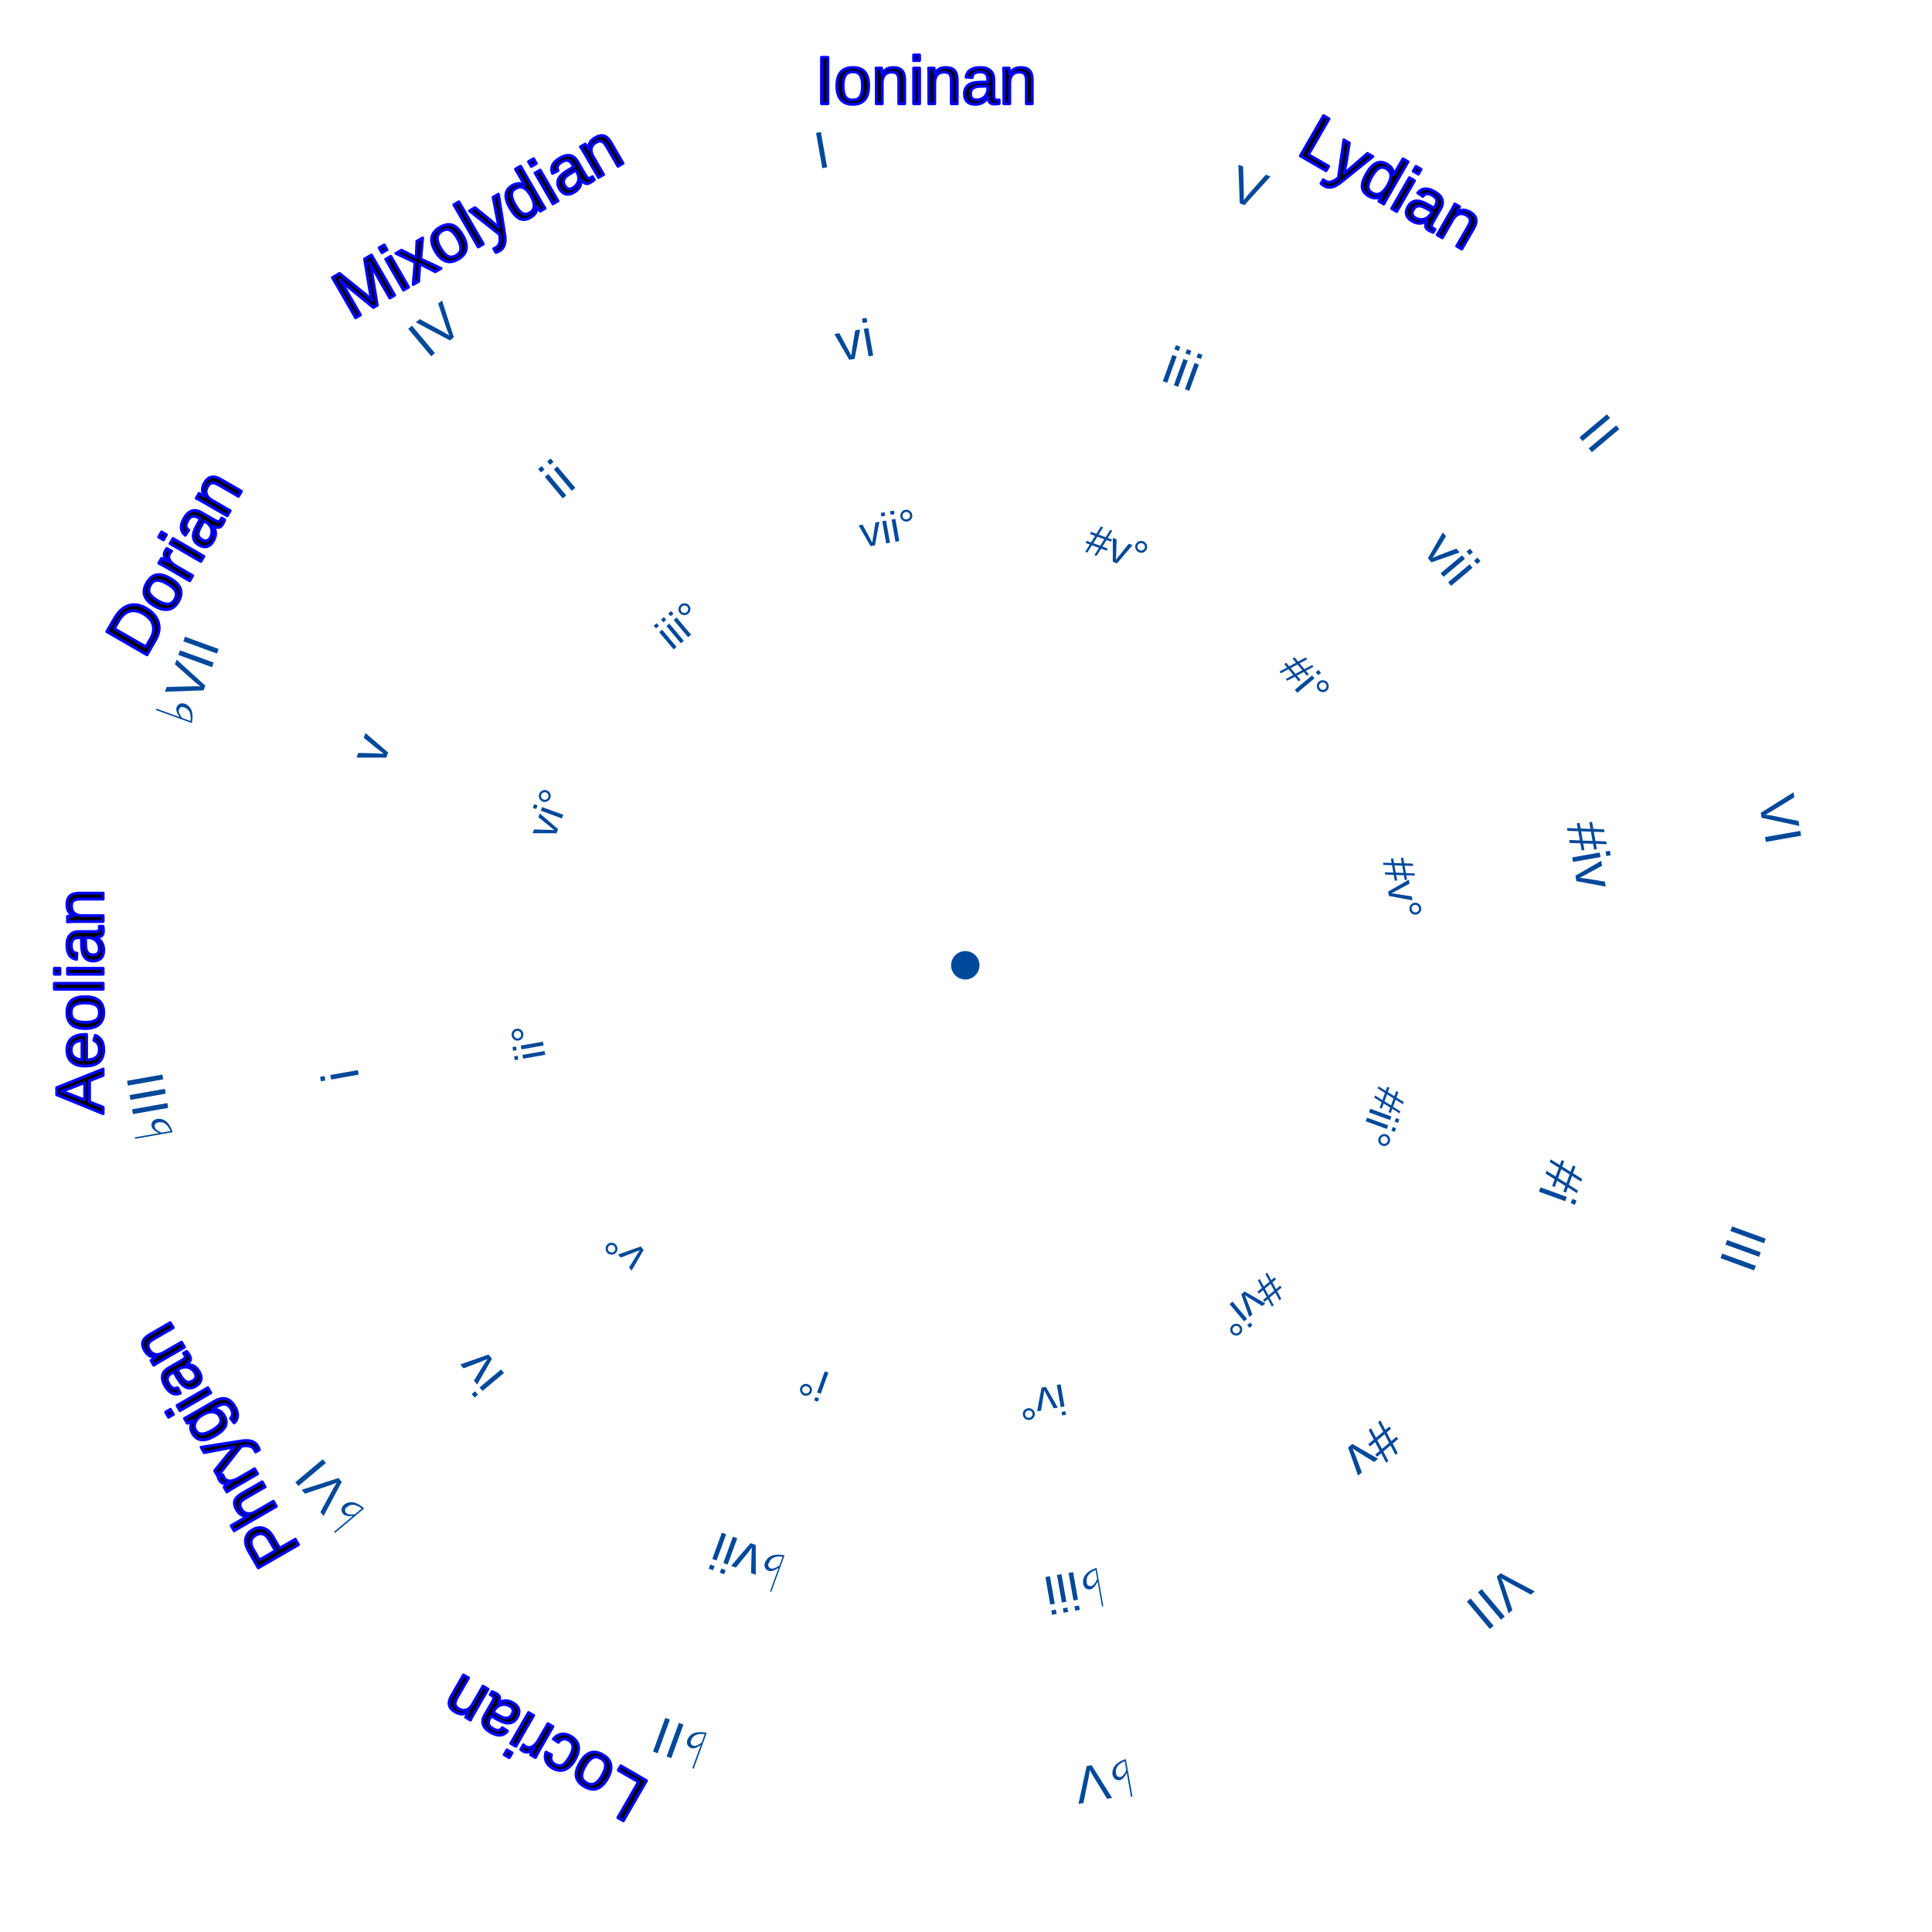
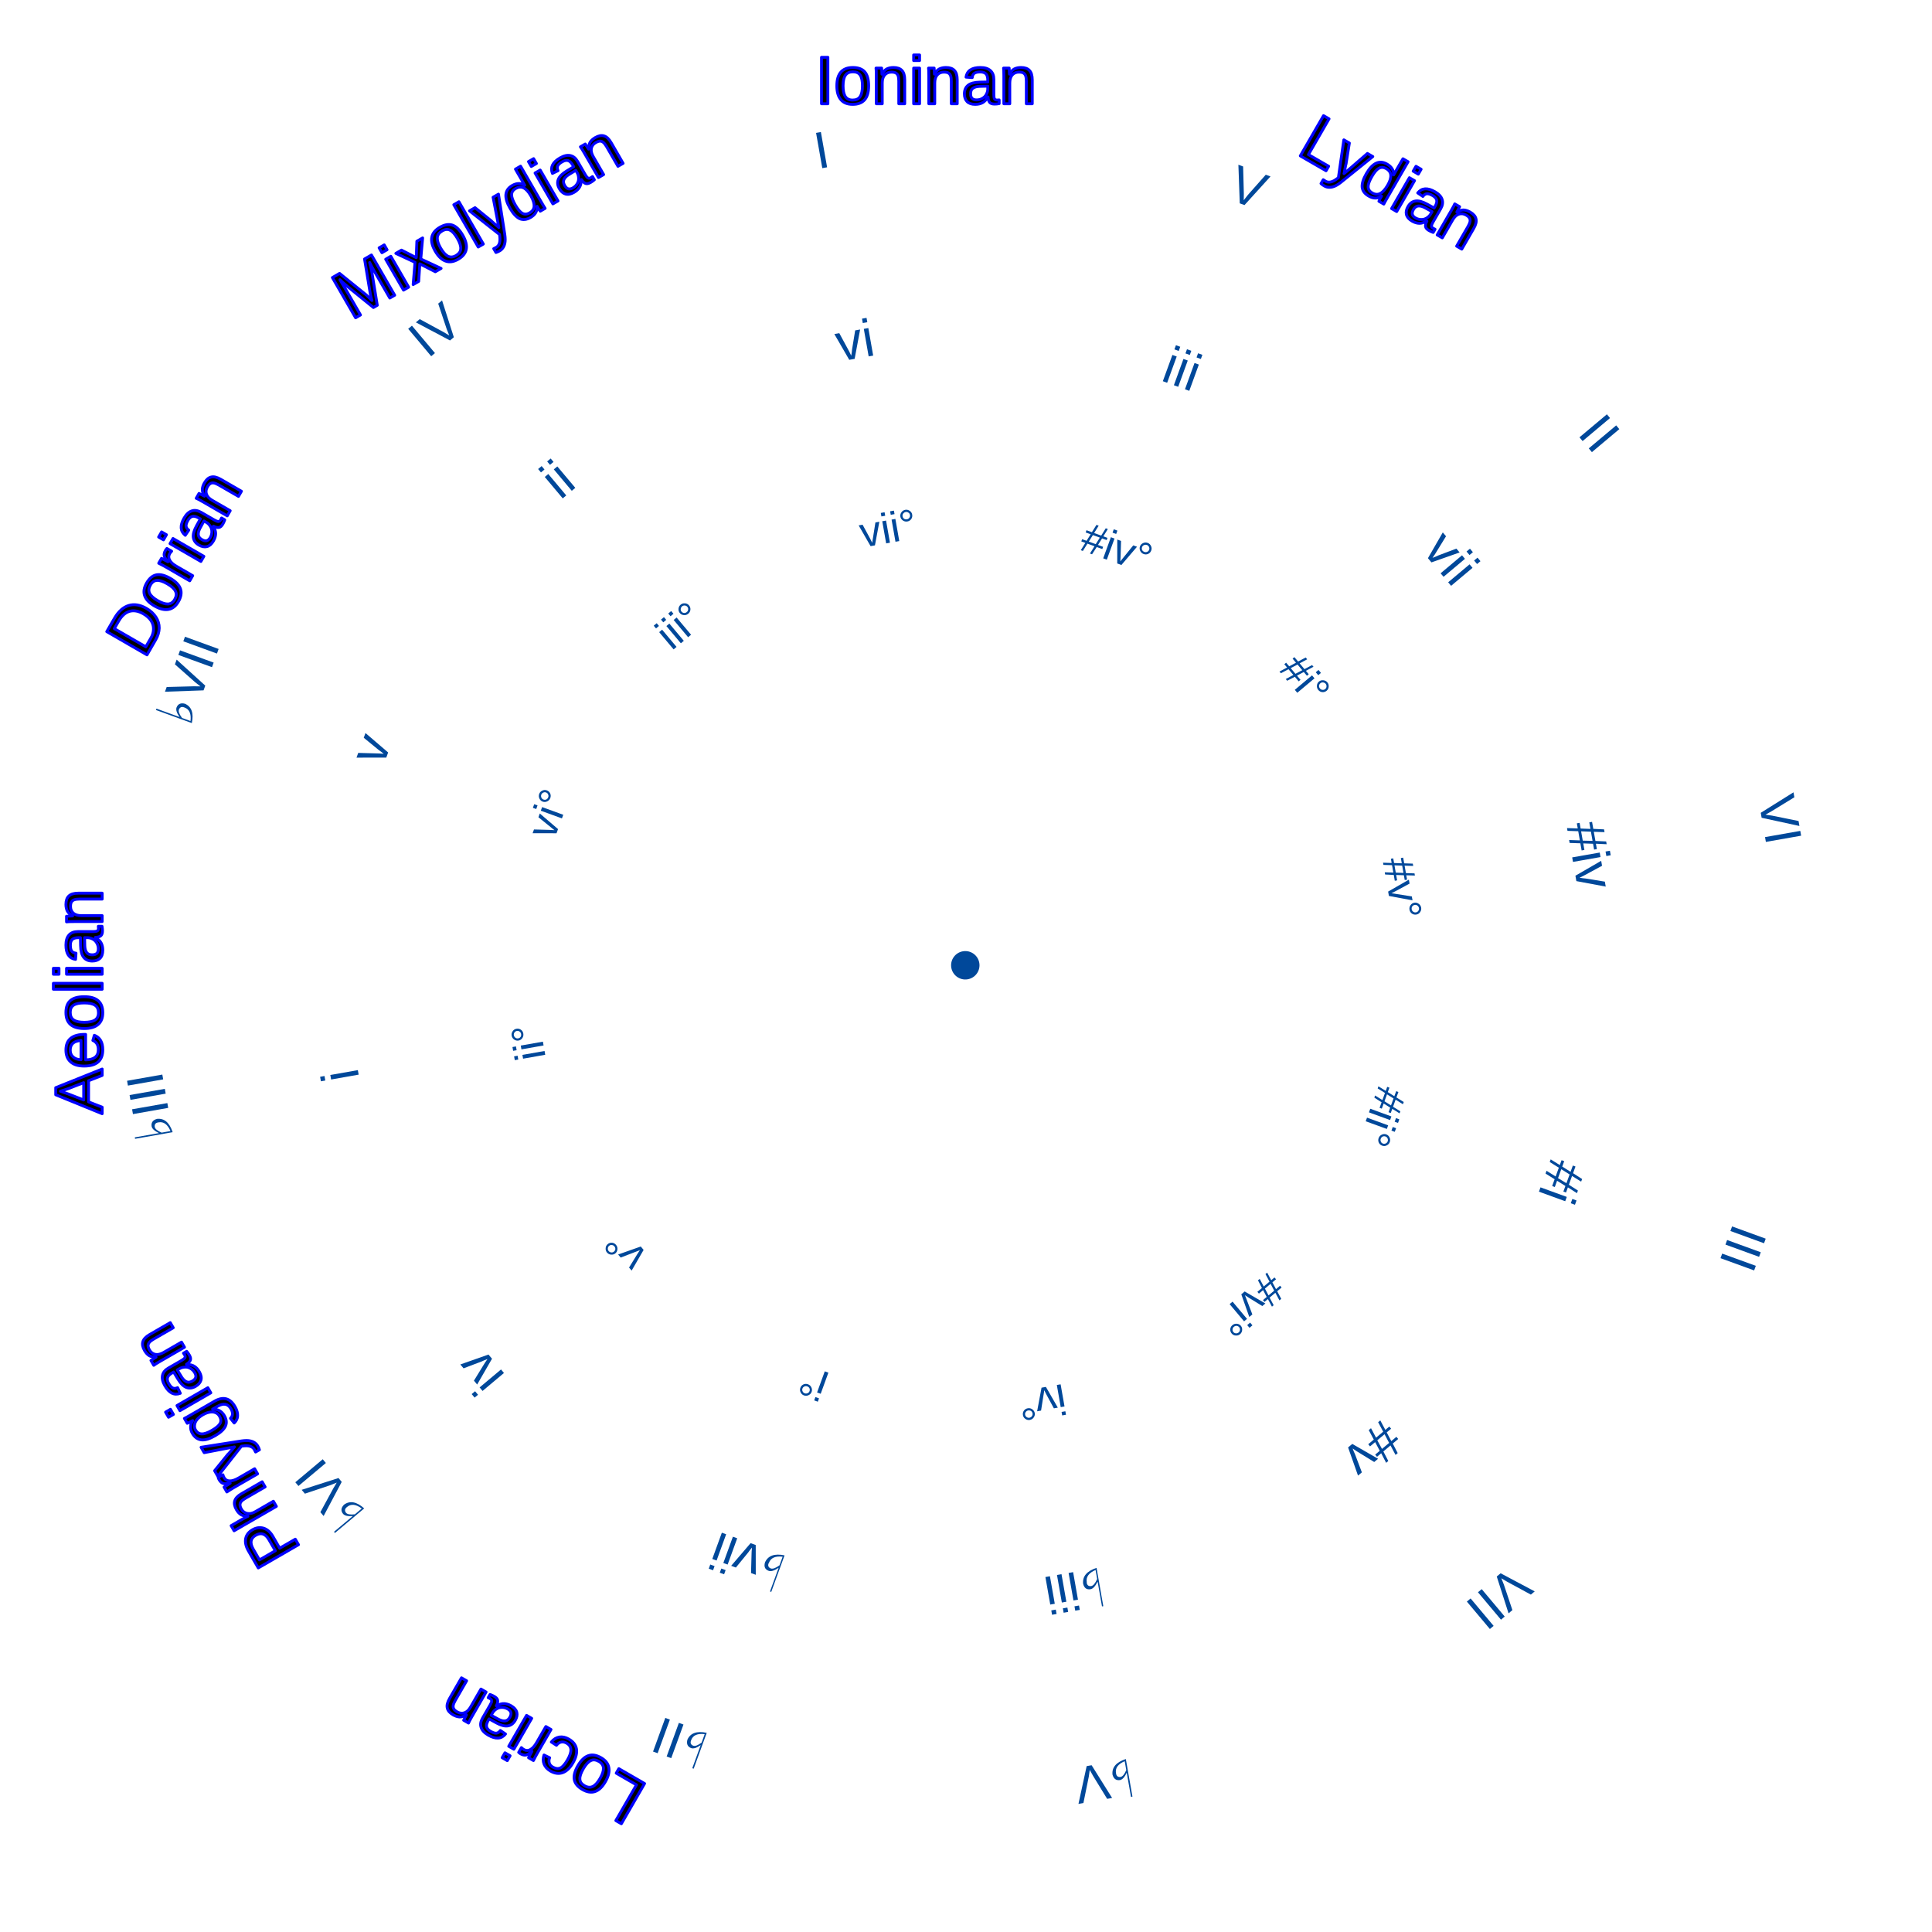
<svg xmlns="http://www.w3.org/2000/svg" width="198mm" height="198mm" viewBox="-100 -100 200 200" version="1.1" id="svg72">
  <style id="style1">
    .seg {
      stroke: #000000;
      stroke-width: 1;
      stroke-linejoin: round;
      stroke-linecap: round;
    }
    text {
      font-family: Arial, sans-serif;
      fill: #000000;
      text-anchor: middle;
      dominant-baseline: middle;
    }
  </style>
  <defs id="defs1">
    <path id="sector90" d="M 0,0 L 0,-90 A 90,90 0 0 1 45,-77.942 Z" />
    <path id="sector70" d="M 0,0 L 0,-70 A 70,70 0 0 1 35,-60.622 Z" />
    <path id="sector50" d="M 0,0 L 0,-50 A 50,50 0 0 1 25,-43.301 Z" />
  </defs>
  <g id="g151" transform="matrix(0.98,0,0,0.98,-0.07394486,-0.07483462)">
-     <text xml:space="preserve" style="font-style:normal;font-variant:normal;font-weight:normal;font-stretch:normal;font-size:7.127px;font-family:Arial;-inkscape-font-specification:Arial;fill:#000000;fill-opacity:1;fill-rule:evenodd;stroke:#0000ff;stroke-width:0.303;stroke-linecap:round;stroke-linejoin:round;stroke-dasharray:none;stroke-opacity:1" x="1.143" y="-93.093" id="text56-0-1-4" transform="rotate(-90)">
-       <tspan id="tspan56-0-6-7" style="stroke:#0000ff;stroke-width:0.303;stroke-opacity:1" x="1.143" y="-93.093">Aeolian</tspan>
+     <text xml:space="preserve" style="font-style:normal;font-variant:normal;font-weight:normal;font-stretch:normal;font-size:7.127px;font-family:Arial;-inkscape-font-specification:Arial;fill:#000000;fill-opacity:1;fill-rule:evenodd;stroke:#0000ff;stroke-width:0.303;stroke-linecap:round;stroke-linejoin:round;stroke-dasharray:none;stroke-opacity:1" x="1.143" y="-93.196" id="text56-0-1-4" transform="rotate(-90)">
+       <tspan id="tspan56-0-6-7" style="stroke:#0000ff;stroke-width:0.303;stroke-opacity:1" x="1.143" y="-93.196">Aeolian</tspan>
    </text>
    <text xml:space="preserve" style="font-style:normal;font-variant:normal;font-weight:normal;font-stretch:normal;font-size:7.127px;font-family:Arial;-inkscape-font-specification:Arial;fill:#000000;fill-opacity:1;fill-rule:evenodd;stroke:#0000ff;stroke-width:0.303;stroke-linecap:round;stroke-linejoin:round;stroke-dasharray:none;stroke-opacity:1" x="0.048" y="-93.275" id="text56-7-2-2" transform="rotate(-60)">
      <tspan id="tspan56-3-0-0" style="stroke:#0000ff;stroke-width:0.303;stroke-opacity:1" x="0.048" y="-93.275">Dorian</tspan>
    </text>
    <text xml:space="preserve" style="font-style:normal;font-variant:normal;font-weight:normal;font-stretch:normal;font-size:7.127px;font-family:Arial;-inkscape-font-specification:Arial;fill:#000000;fill-opacity:1;fill-rule:evenodd;stroke:#0000ff;stroke-width:0.303;stroke-linecap:round;stroke-linejoin:round;stroke-dasharray:none;stroke-opacity:1" x="2.641" y="-93.761" id="text56-8-8-6" transform="rotate(30)">
      <tspan id="tspan56-9-5-9" style="stroke:#0000ff;stroke-width:0.303;stroke-opacity:1" x="2.641" y="-93.761">Lydian</tspan>
    </text>
    <text xml:space="preserve" style="font-style:normal;font-variant:normal;font-weight:normal;font-stretch:normal;font-size:7.127px;font-family:Arial;-inkscape-font-specification:Arial;fill:#000000;fill-opacity:1;fill-rule:evenodd;stroke:#0000ff;stroke-width:0.303;stroke-linecap:round;stroke-linejoin:round;stroke-dasharray:none;stroke-opacity:1" x="0.8" y="-93.027" id="text56-04-4">
      <tspan id="tspan56-8-6" style="stroke:#0000ff;stroke-width:0.303;stroke-opacity:1" x="0.8" y="-93.027">Ioninan</tspan>
    </text>
    <circle cx="0.001" cy="0.001" r="1.5" fill="#000000" id="circle37-4" style="fill:#00489a;fill-opacity:1;stroke:none;stroke-opacity:1" transform="rotate(-10)" />
    <text font-size="5.5px" id="text37" style="fill:#00489a;fill-opacity:1;stroke:none;stroke-width:0.5;stroke-opacity:1" x="0.01" y="-87.107" transform="rotate(-10)">I</text>
    <text font-size="5.5px" id="text38" style="fill:#00489a;fill-opacity:1;stroke:none;stroke-width:0.5;stroke-opacity:1" x="-0.008" y="-87.108" transform="rotate(20)">V</text>
    <text font-size="5.5px" id="text39" style="fill:#00489a;fill-opacity:1;stroke:none;stroke-width:0.5;stroke-opacity:1" x="0.01" y="-87.108" transform="rotate(50)">II</text>
    <text font-size="5.5px" id="text40" style="fill:#00489a;fill-opacity:1;stroke:none;stroke-width:0.5;stroke-opacity:1" x="-0.234" y="-87.109" transform="rotate(80)">VI</text>
    <text font-size="5.5px" id="text41" style="fill:#00489a;fill-opacity:1;stroke:none;stroke-width:0.5;stroke-opacity:1" x="0.01" y="-87.109" transform="rotate(110)">III</text>
    <text font-size="5.5px" id="text42" style="fill:#00489a;fill-opacity:1;stroke:none;stroke-width:0.5;stroke-opacity:1" x="-0.235" y="-87.109" transform="rotate(140)">VII</text>
    <text font-size="5.5px" id="text43" style="fill:#00489a;fill-opacity:1;stroke:none;stroke-width:0.5;stroke-opacity:1" x="0.508" y="-87.095" transform="rotate(170)">♭V</text>
    <text font-size="5.5px" id="text44" style="fill:#00489a;fill-opacity:1;stroke:none;stroke-width:0.5;stroke-opacity:1" x="0.274" y="-87.106" transform="rotate(-160)">♭II</text>
    <text font-size="5.5px" id="text45" style="fill:#00489a;fill-opacity:1;stroke:none;stroke-width:0.5;stroke-opacity:1" x="0.274" y="-87.097" transform="rotate(-130)">♭VI</text>
    <text font-size="5.5px" id="text46" style="fill:#00489a;fill-opacity:1;stroke:none;stroke-width:0.5;stroke-opacity:1" x="0.283" y="-87.094" transform="rotate(-100)">♭III</text>
    <text font-size="5.5px" id="text47" style="fill:#00489a;fill-opacity:1;stroke:none;stroke-width:0.5;stroke-opacity:1" x="0.275" y="-87.105" transform="rotate(-70)">♭VII</text>
    <text font-size="5.5px" id="text48" style="fill:#00489a;fill-opacity:1;stroke:none;stroke-width:0.5;stroke-opacity:1" x="0.235" y="-87.107" transform="rotate(-40)">IV</text>
    <text font-size="5.6px" id="text49" style="fill:#00489a;fill-opacity:1;stroke:none;stroke-width:0.8;stroke-opacity:1" x="-0.038" y="-66.703" transform="rotate(-10)">vi</text>
    <text font-size="5.6px" id="text50" style="fill:#00489a;fill-opacity:1;stroke:none;stroke-width:0.8;stroke-opacity:1" x="-9.167572e-05" y="-66.703" transform="rotate(20)">iii</text>
    <text font-size="5.6px" id="text51" style="fill:#00489a;fill-opacity:1;stroke:none;stroke-width:0.8;stroke-opacity:1" x="0.022" y="-66.669" transform="rotate(50)">vii</text>
    <text font-size="5.6px" id="text52" style="fill:#00489a;fill-opacity:1;stroke:none;stroke-width:0.8;stroke-opacity:1" x="-0" y="-66.704" transform="rotate(80)">#iv</text>
    <text font-size="5.6px" id="text53" style="fill:#00489a;fill-opacity:1;stroke:none;stroke-width:0.8;stroke-opacity:1" x="-0.047" y="-66.709" transform="rotate(110)">#i</text>
    <text font-size="5.6px" id="text54" style="fill:#00489a;fill-opacity:1;stroke:none;stroke-width:0.8;stroke-opacity:1" x="-0.068" y="-66.597" transform="rotate(140)">#v</text>
    <text font-size="5.6px" id="text55" style="fill:#00489a;fill-opacity:1;stroke:none;stroke-width:0.8;stroke-opacity:1" x="0.087" y="-66.701" transform="rotate(170)">♭iii</text>
    <text font-size="5.6px" id="text56" style="fill:#00489a;fill-opacity:1;stroke:none;stroke-width:0.8;stroke-opacity:1" x="0.084" y="-66.704" transform="rotate(-160)">♭vii</text>
    <text font-size="5.6px" id="text57" style="fill:#00489a;fill-opacity:1;stroke:none;stroke-width:0.8;stroke-opacity:1" x="-0.022" y="-66.6" transform="rotate(-130)">iv</text>
    <text font-size="5.6px" id="text58" style="fill:#00489a;fill-opacity:1;stroke:none;stroke-width:0.8;stroke-opacity:1" x="-0.002" y="-66.703" transform="rotate(-100)">i</text>
    <text font-size="5.6px" id="text59" style="fill:#00489a;fill-opacity:1;stroke:none;stroke-width:0.8;stroke-opacity:1" x="0" y="-66.565" transform="rotate(-70)">v</text>
    <text font-size="5.6px" id="text60" style="fill:#00489a;fill-opacity:1;stroke:none;stroke-width:0.8;stroke-opacity:1" x="-0.001" y="-66.703" transform="rotate(-40)">ii</text>
    <text font-size="4.5px" id="text61" style="fill:#00489a;fill-opacity:1;stroke:none;stroke-width:0.9;stroke-opacity:1" x="-0.013" y="-46.617" transform="rotate(-10)">vii°</text>
-     <text font-size="4.5px" id="text62" dx="0 0 0" style="fill:#00489a;fill-opacity:1;stroke:none;stroke-width:0.9;stroke-opacity:1" x="-0.036" y="-46.654" transform="rotate(20)">#v°</text>
+     <text font-size="4.5px" id="text62" dx="0 0 0 0" style="fill:#00489a;fill-opacity:1;stroke:none;stroke-width:0.9;stroke-opacity:1" x="-0.036" y="-46.654" transform="rotate(20)">#iv°</text>
    <text font-size="4.5px" id="text63" style="fill:#00489a;fill-opacity:1;stroke:none;stroke-width:0.9;stroke-opacity:1" x="-0.064" y="-46.644" transform="rotate(50)">#i°</text>
    <text font-size="4.5px" id="text64" style="fill:#00489a;fill-opacity:1;stroke:none;stroke-width:0.9;stroke-opacity:1" x="-0.013" y="-46.616" transform="rotate(80)">#v°</text>
    <text font-size="4.5px" id="text65" style="fill:#00489a;fill-opacity:1;stroke:none;stroke-width:0.9;stroke-opacity:1" x="-0.04" y="-46.662" transform="rotate(110)">#ii°</text>
    <text font-size="4.5px" id="text66" style="fill:#00489a;fill-opacity:1;stroke:none;stroke-width:0.9;stroke-opacity:1" x="-0.065" y="-46.645" transform="rotate(140)">#vi°</text>
    <text font-size="4.5px" id="text67" dx="0 0 0" style="fill:#00489a;fill-opacity:1;stroke:none;stroke-width:0.9;stroke-opacity:1" y="-46.619" x="-0.001" transform="rotate(170)">iv°</text>
    <text font-size="4.5px" id="text68" style="fill:#00489a;fill-opacity:1;stroke:none;stroke-width:0.9;stroke-opacity:1" x="-0.025" y="-46.66" transform="rotate(-160)">i°</text>
    <text font-size="4.5px" id="text69" style="fill:#00489a;fill-opacity:1;stroke:none;stroke-width:0.9;stroke-opacity:1" x="-0.041" y="-46.633" transform="rotate(-130)">v°</text>
    <text font-size="4.5px" id="text70" style="fill:#00489a;fill-opacity:1;stroke:none;stroke-width:0.9;stroke-opacity:1" x="-0.001" y="-46.617" transform="rotate(-100)">ii°</text>
    <text font-size="4.5px" id="text71" style="fill:#00489a;fill-opacity:1;stroke:none;stroke-width:0.9;stroke-opacity:1" x="-0.016" y="-46.621" transform="rotate(-70)">vi°</text>
    <text font-size="4.5px" id="text72" style="fill:#00489a;fill-opacity:1;stroke:none;stroke-width:0.9;stroke-opacity:1" x="-0.048" y="-46.645" transform="rotate(-40)">iii°</text>
    <text xml:space="preserve" style="font-style:normal;font-variant:normal;font-weight:normal;font-stretch:normal;font-size:7.127px;font-family:Arial;-inkscape-font-specification:Arial;fill:#000000;fill-opacity:1;fill-rule:evenodd;stroke:#0000ff;stroke-width:0.303;stroke-linecap:round;stroke-linejoin:round;stroke-dasharray:none;stroke-opacity:1" x="-0.367" y="-93.457" id="text56-1-4-9" transform="rotate(-30)">
      <tspan id="tspan56-4-3-8" style="stroke:#0000ff;stroke-width:0.303;stroke-opacity:1" x="-0.367" y="-93.457">Mixolydian</tspan>
    </text>
    <text xml:space="preserve" style="font-style:normal;font-variant:normal;font-weight:normal;font-stretch:normal;font-size:7.127px;font-family:Arial;-inkscape-font-specification:Arial;fill:#000000;fill-opacity:1;fill-rule:evenodd;stroke:#0000ff;stroke-width:0.303;stroke-linecap:round;stroke-linejoin:round;stroke-dasharray:none;stroke-opacity:1" x="0.649" y="-93.624" id="text56-4-8-1" transform="rotate(-120)">
      <tspan id="tspan56-07-5-8" style="stroke:#0000ff;stroke-width:0.303;stroke-opacity:1" x="0.649" y="-93.624">Phrygian</tspan>
    </text>
-     <text xml:space="preserve" style="font-style:normal;font-variant:normal;font-weight:normal;font-stretch:normal;font-size:7.127px;font-family:Arial;-inkscape-font-specification:Arial;fill:#000000;fill-opacity:1;fill-rule:evenodd;stroke:#0000ff;stroke-width:0.303;stroke-linecap:round;stroke-linejoin:round;stroke-dasharray:none;stroke-opacity:1" x="2.156" y="-93.446" id="text56-84-5-1" transform="rotate(-150)">
-       <tspan id="tspan56-1-7-4" style="stroke:#0000ff;stroke-width:0.303;stroke-opacity:1" x="2.156" y="-93.446">Locrian</tspan>
+     <text xml:space="preserve" style="font-style:normal;font-variant:normal;font-weight:normal;font-stretch:normal;font-size:7.127px;font-family:Arial;-inkscape-font-specification:Arial;fill:#000000;fill-opacity:1;fill-rule:evenodd;stroke:#0000ff;stroke-width:0.303;stroke-linecap:round;stroke-linejoin:round;stroke-dasharray:none;stroke-opacity:1" x="2.18" y="-93.817" id="text56-84-5-1" transform="rotate(-150)">
+       <tspan id="tspan56-1-7-4" style="stroke:#0000ff;stroke-width:0.303;stroke-opacity:1" x="2.18" y="-93.817">Locrian</tspan>
    </text>
  </g>
  <rect style="fill:none;stroke:none;stroke-width:2.1" id="rect1" width="199.921" height="199.921" x="-98.95" y="-98.95" />
</svg>
